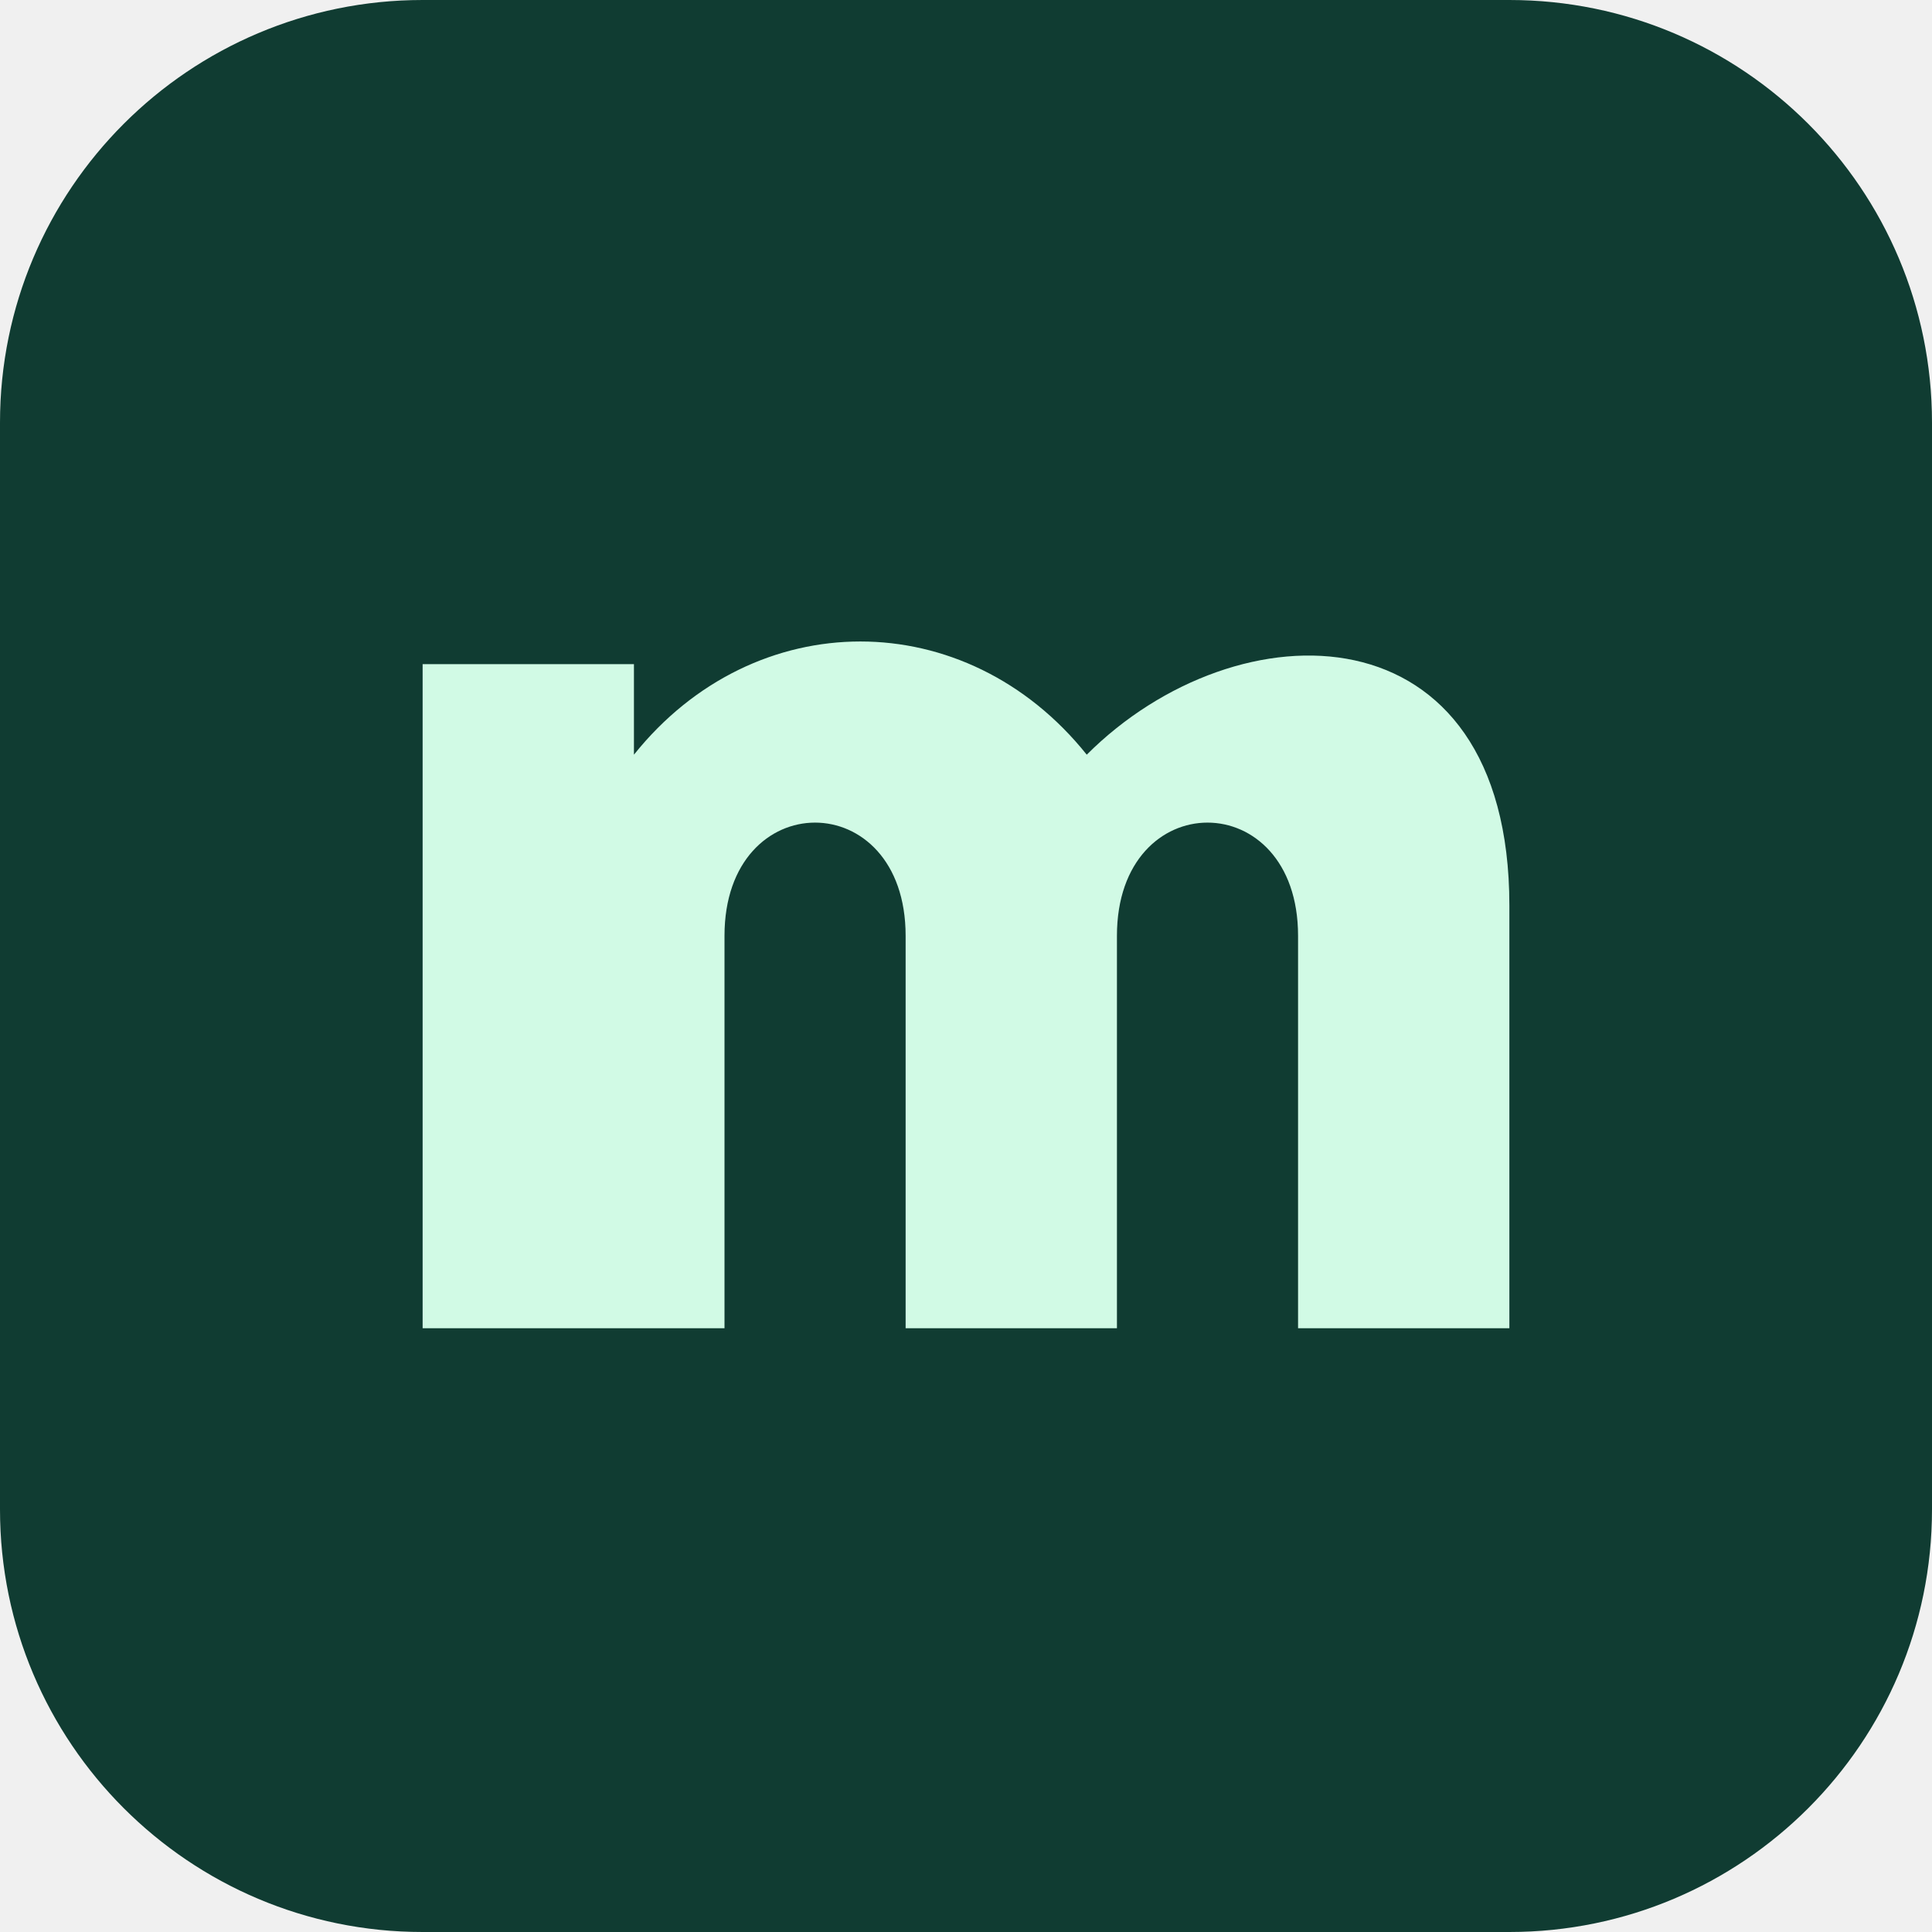
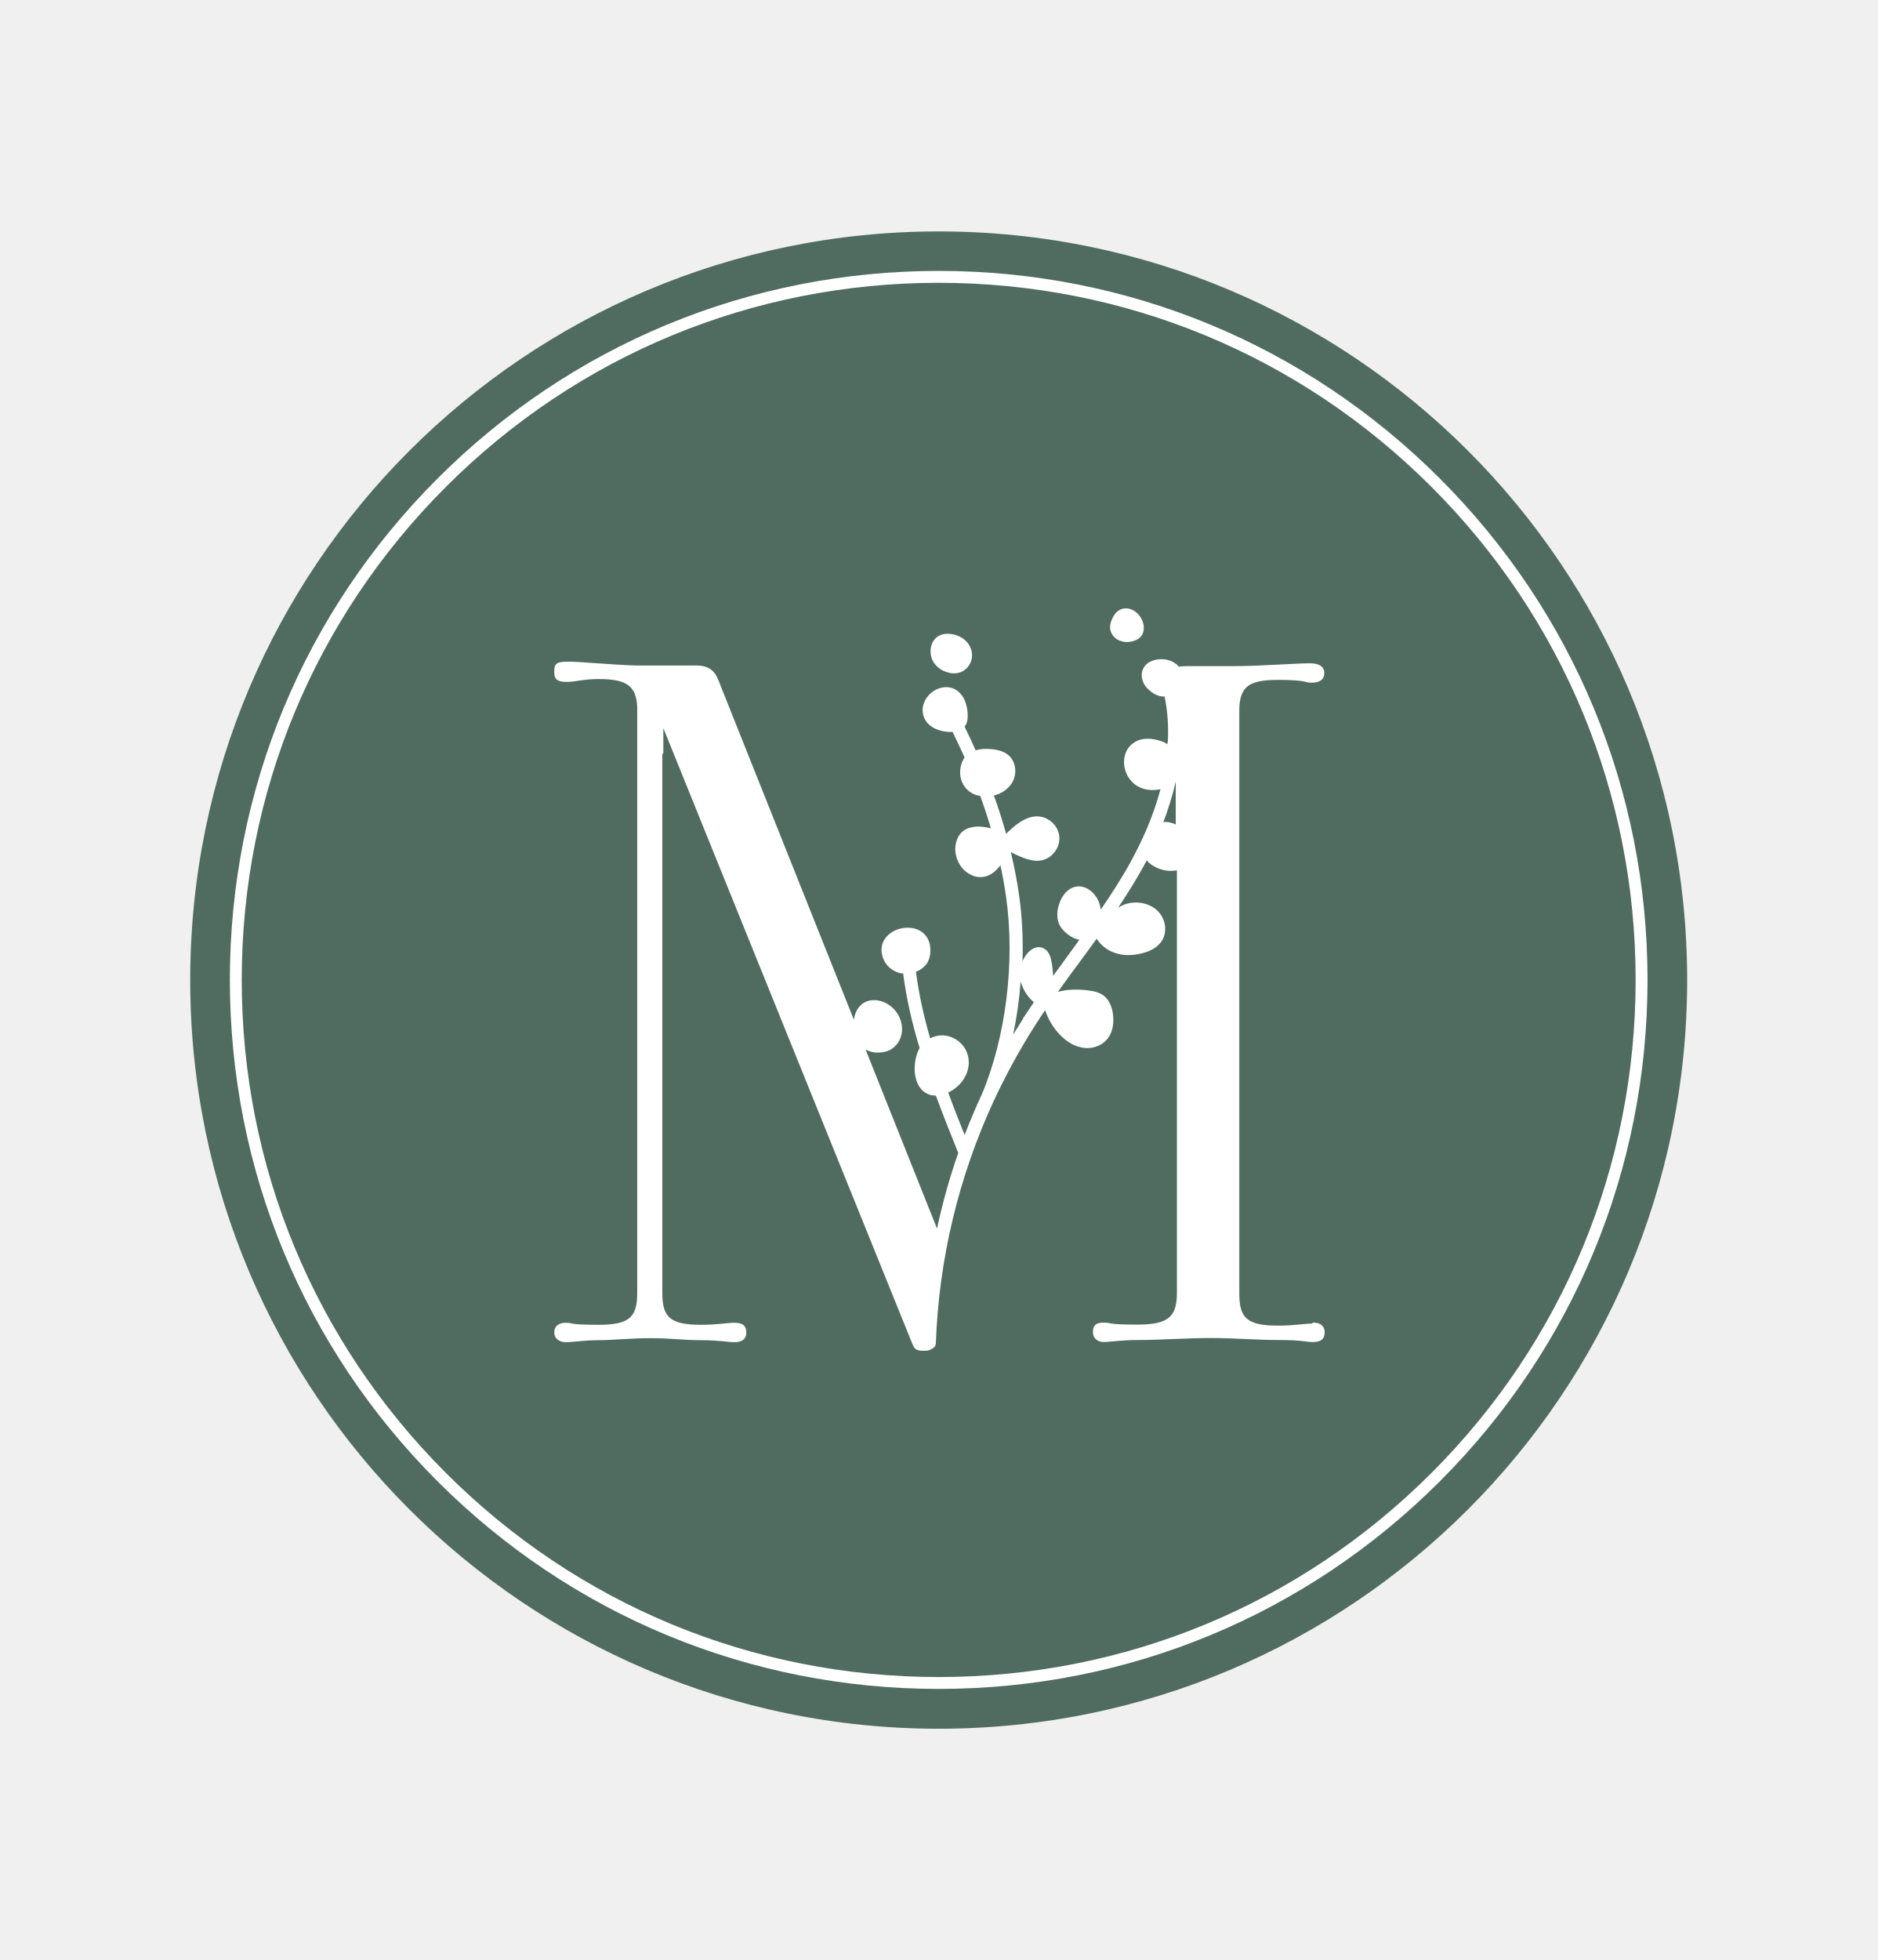
- <svg xmlns="http://www.w3.org/2000/svg" width="64" height="64" viewBox="0 0 64 64">
-   <rect width="64" height="64" rx="14" fill="#103c32" />
-   <path d="M14 44V22h7v3c4-5 11-5 15 0 5-5 14-5 14 5v14h-7V31c0-5-6-5-6 0v13h-7V31c0-5-6-5-6 0v13z" fill="#d1fae5" />
+ <svg xmlns="http://www.w3.org/2000/svg" id="Layer_1" version="1.1" viewBox="0 0 1122.2 1171.3">
+   <defs>
+     <style>
+       .st0 {
+         fill: #fff;
+       }
+ 
+       .st1 {
+         fill: #506c60;
+       }
+     </style>
+   </defs>
+   <circle class="st1" cx="561.1" cy="585.7" r="447.4" />
+   <g>
+     <path class="st0" d="M784.1,791c-4.6,0-10.4,1.2-20.2,1.2-18.5,0-23.1-4.6-23.1-19v-350.2c.6-12.7,5.8-16.7,23.1-16.7s16.2,1.7,19.6,1.7c5.2,0,8.1-1.7,8.1-5.8s-3.5-5.8-8.7-5.8c-9.8,0-28.8,1.7-46.7,1.7h-27.1c-1.8,0-3.3.1-4.5.3-.7-.9-1.5-1.6-2.6-2.3-4.8-3.1-12.1-2.8-16.3.5-3.1,2.6-4.1,6.6-2.5,10.7.8,2.2,2.3,3.8,3.4,4.8,2.3,2.2,4.9,3.6,7.3,4,.8.1,1.5.2,2.2.1,1.9,8.9,2.4,17.8,2,26.5-.1.7-.2,1.3-.3,2-.6-.4-1.2-.7-1.8-1-4.7-2.2-11.7-3.3-16.6-.8-4.7,2.3-7.4,6.7-7.5,12.1-.2,6,3.1,12,8.2,14.9,1.8,1,3.7,1.7,5.8,2,2.5.4,5.2.3,7.8-.3-4.4,16.6-11.4,31.8-18.2,44.1-5.3,9.6-11.3,18.8-17.5,27.9-.2-1.1-.4-2.1-.7-3.2-1.9-6.4-8-12-14.8-10.4-3.8,1-6.9,4-8.9,8.9-2.6,6.4-2,12.6,1.6,16.6,3.4,3.7,6.7,5.5,10,6.1-2.1,2.9-4.2,5.8-6.3,8.7-3.1,4.2-6.2,8.5-9.4,12.9-.2-3.5-.5-7-1.4-10.5-1.2-4.4-3.6-5.9-5.4-6.4-2.6-.8-5.4.2-7.8,2.6-1.6,1.6-2.9,3.6-3.7,5.7.4-13.4-.2-26.7-2-39.3-1.2-8.7-2.9-17.3-5-26.1,3.1,1.6,6.3,3.1,9.7,4.2,3.6,1.1,6.6,1.3,9.3.6,6.1-1.5,10.6-7.8,10-14.1-.6-6.3-6-11.5-12.4-12-4-.3-8.2,1.2-12.8,4.6-2.3,1.7-4.5,3.7-6.6,5.8-2.1-7.6-4.5-15.2-7.3-22.9,4.5-1.1,8.3-3.7,10.6-7.2,3.7-5.8,2.6-13.6-2.5-17.4-1.9-1.4-4.2-2.3-7.2-2.8-5.1-.8-8.9-.5-11.8.4-2.1-4.7-4.3-9.4-6.6-14.1,1.9-2.5,1.9-5.7,1.8-7.4,0-2.2-.6-9.7-5.8-13.8-2.6-2.1-5.9-2.9-9.5-2.2-4.8.9-9,4.5-10.8,9.1-1.5,4-.9,8.2,1.6,11.5,2.3,2.9,5.8,4.8,10.5,5.6.9.1,1.8.3,2.7.3.5,0,1.3,0,2.3,0,2.5,5.1,4.9,10.2,7.2,15.3-.5.7-1,1.5-1.3,2.2-1.5,3.5-1.8,7.4-.8,10.9,1.1,3.8,3.8,7,7.3,8.6,1.2.6,2.5,1,3.9,1.2,0,0,.1,0,.2,0,2.4,6.5,4.5,13,6.4,19.4-3.1-.8-6.5-1.3-9.9-.9-2.4.3-4.4,1-6,2-2.1,1.4-3.7,3.6-4.6,6.4-1.8,5.5-.4,11.9,3.6,16.5,2.4,2.7,5.5,4.4,8.6,5,1.1.2,2.1.2,3.2.1,4-.4,7.7-2.8,10.8-7,1.4,6.3,2.5,12.7,3.4,19,5.5,38.6-.1,83.8-14.6,118.1-3.7,7.9-7.1,16-10.2,24.1-3.3-8.4-6.7-16.8-9.8-25.4,6.5-3.1,11.1-8.9,12.1-15.5,1-6.8-2.2-13.3-8.1-16.6-4.7-2.7-10.1-2.7-14.8-.3-3.7-12.9-6.7-25.9-8.4-39.2,0-.2-.1-.3-.2-.5,1.2-.5,2.4-1.1,3.5-1.9,1.6-1.2,2.9-2.5,3.7-4.1,1.1-2,1.4-4.2,1.5-5.7.4-6.1-2.1-10.9-7-13.3-5.7-2.7-13.5-1.4-18.2,3-4,3.7-5,8.9-2.9,14.2,1.7,4.3,5.6,7.5,10.2,8.6.2,0,.5.1.8.1.3,0,.6,0,.9,0,0,.1,0,.3,0,.4,2,15.1,5.4,29.8,9.8,44.2-2.8,5-3.6,11.9-2.5,17.2,1.2,5.7,4.3,9.5,8.8,10.8.4.1.8.2,1.3.3.7.1,1.4.1,2.1.1,4.3,11.6,8.8,23,13.4,34.3-5.2,14.8-9.4,29.9-12.7,45.2l-42.7-107c1.4.7,2.9,1.3,4.6,1.6,1,.2,2.1.3,3.2.2,2.4,0,4.6-.5,6.5-1.4,3.2-1.6,5.7-4.5,6.8-8.1,1-3.1.9-6.6-.2-9.9-2.3-7.1-9.5-12.3-16.6-11.9-5.7.3-9.9,4.3-11.1,10.6,0,.3-.1.7-.2,1.1l-79.9-200.2c-2.3-6.3-4.6-11.5-14.4-11.5h-36.3c-16.7-.6-32.9-2.3-40.4-2.3s-8.1,1.7-8.1,6.3,2.3,5.8,7.5,5.8,9.8-1.7,19-1.7c16.7,0,22.5,4,23.1,16.7v350.2c0,14.4-4.6,19-23.1,19s-15-1.2-19.6-1.2-6.9,2.3-6.9,5.8,2.9,5.8,6.9,5.8,11-1.2,19.6-1.2,18.5-1.2,31.2-1.2,19,1.2,30,1.2,16.2,1.2,20.2,1.2,6.9-1.7,6.9-5.8-2.3-5.8-6.9-5.8-10.4,1.2-20.2,1.2c-18.5,0-23.1-4.6-23.1-19v-322l.6-.6v-15l148.9,368.1c1.2,2.9,2.3,4,6.3,4h1.2c1.8,0,2.9-.3,3.8-1,1.5-.5,2.7-1.9,2.7-3.5,1.8-50.3,13.7-99.6,34.7-145,0,0,0,0,0,0,0-.1.1-.3.2-.4,7.2-15.4,15.4-30.4,24.6-44.8,1.9-2.9,3.8-5.9,5.8-8.8,1.9,5.5,4.9,10.6,9,14.8,3.9,4,8.1,6.5,12.5,7.4.3,0,.5.1.8.2,5.5.9,10.9-.8,14.4-4.6,3.1-3.4,4.5-8.3,4-14.3-.5-5.9-2.8-10.4-6.5-12.8-2.1-1.3-4.4-1.9-6.3-2.2-4.9-.9-9.6-1-14.4-.6-1.9.2-3.9.7-5.8,1.1,0,0,0,0,0,0,4.4-6.2,8.9-12.4,13.4-18.4,3.2-4.4,6.5-8.8,9.7-13.3,2.3,3.4,5.5,6.2,9.2,7.8,1.7.7,3.4,1.2,5.3,1.6,3.9.7,8.3.4,12.9-.8,5.6-1.4,9.5-4,11.7-7.5,3.3-5.4,2.2-13-2.6-17.7-4-4-10.2-5.8-16.4-4.8-2.5.4-4.9,1.4-7.2,2.8,5.1-7.7,10-15.5,14.5-23.5.9-1.6,1.7-3.2,2.6-4.8,1,1.5,2.4,2.4,3.5,3.1,2.5,1.6,5.2,2.6,7.9,3,2.3.4,4.5.3,6.6-.1v252.5c0,14.4-5.2,19-23.7,19s-15-1.2-20.2-1.2-6.3,2.3-6.3,5.8,2.9,5.8,6.3,5.8,11-1.2,20.2-1.2c14.4,0,29.4-1.2,43.9-1.2s27.1,1.2,41,1.2,15.6,1.2,20.2,1.2,6.9-1.7,6.9-5.8-2.9-5.8-6.9-5.8ZM611.6,608.7c-2,3.2-4,6.4-6,9.6,2.2-10.4,3.7-21.1,4.5-31.8,1.1,4.2,3.9,9.2,7.9,12.4-2.2,3.2-4.4,6.5-6.5,9.7ZM698.1,444.6c0,0,0,.1,0,.2,0,0,0,0,0,0v-.2ZM695.4,491.3c2.9-7.7,5.5-15.8,7.4-24.3v25.7c-2.3-1.1-4.9-1.7-7.4-1.4Z" />
+     <path class="st0" d="M669.5,382.9c.7.2,1.3.4,2,.6,1.6.3,3.4.2,5.3-.2,2.4-.6,4.2-1.6,5.4-3.2,1-1.3,1.5-2.9,1.5-4.9,0-5.1-3.8-10.2-8.7-11.4-3.9-1-7.7.9-9.7,5-.9,1.8-2.2,4.5-1.6,7.6.6,2.9,2.8,5.4,5.7,6.5Z" />
+     <path class="st0" d="M567.7,402.3c.2,0,.5,0,.7,0,2.7.3,5.2-.1,7.3-1.3,3.5-2,5.7-6.2,5.3-10.4-.3-3.7-2.5-7.2-5.8-9.3t0,0c-4.5-2.9-13.1-4.4-17.1,1.5-2.5,3.7-2.5,8.9-.1,12.9,2.1,3.3,5.7,5.7,9.8,6.4Z" />
+   </g>
+   <path class="st0" d="M561.1,1009.3c-113.2,0-219.6-44.1-299.6-124.1-80-80-124.1-186.4-124.1-299.6s44.1-219.6,124.1-299.6c80-80,186.4-124.1,299.6-124.1s219.6,44.1,299.6,124.1c80,80,124.1,186.4,124.1,299.6s-44.1,219.6-124.1,299.6c-80,80-186.4,124.1-299.6,124.1ZM561.1,169c-111.3,0-215.9,43.3-294.6,122-78.7,78.7-122,183.3-122,294.6s43.3,215.9,122,294.6c78.7,78.7,183.3,122,294.6,122s215.9-43.3,294.6-122c78.7-78.7,122-183.3,122-294.6s-43.3-215.9-122-294.6c-78.7-78.7-183.3-122-294.6-122Z" />
</svg>
